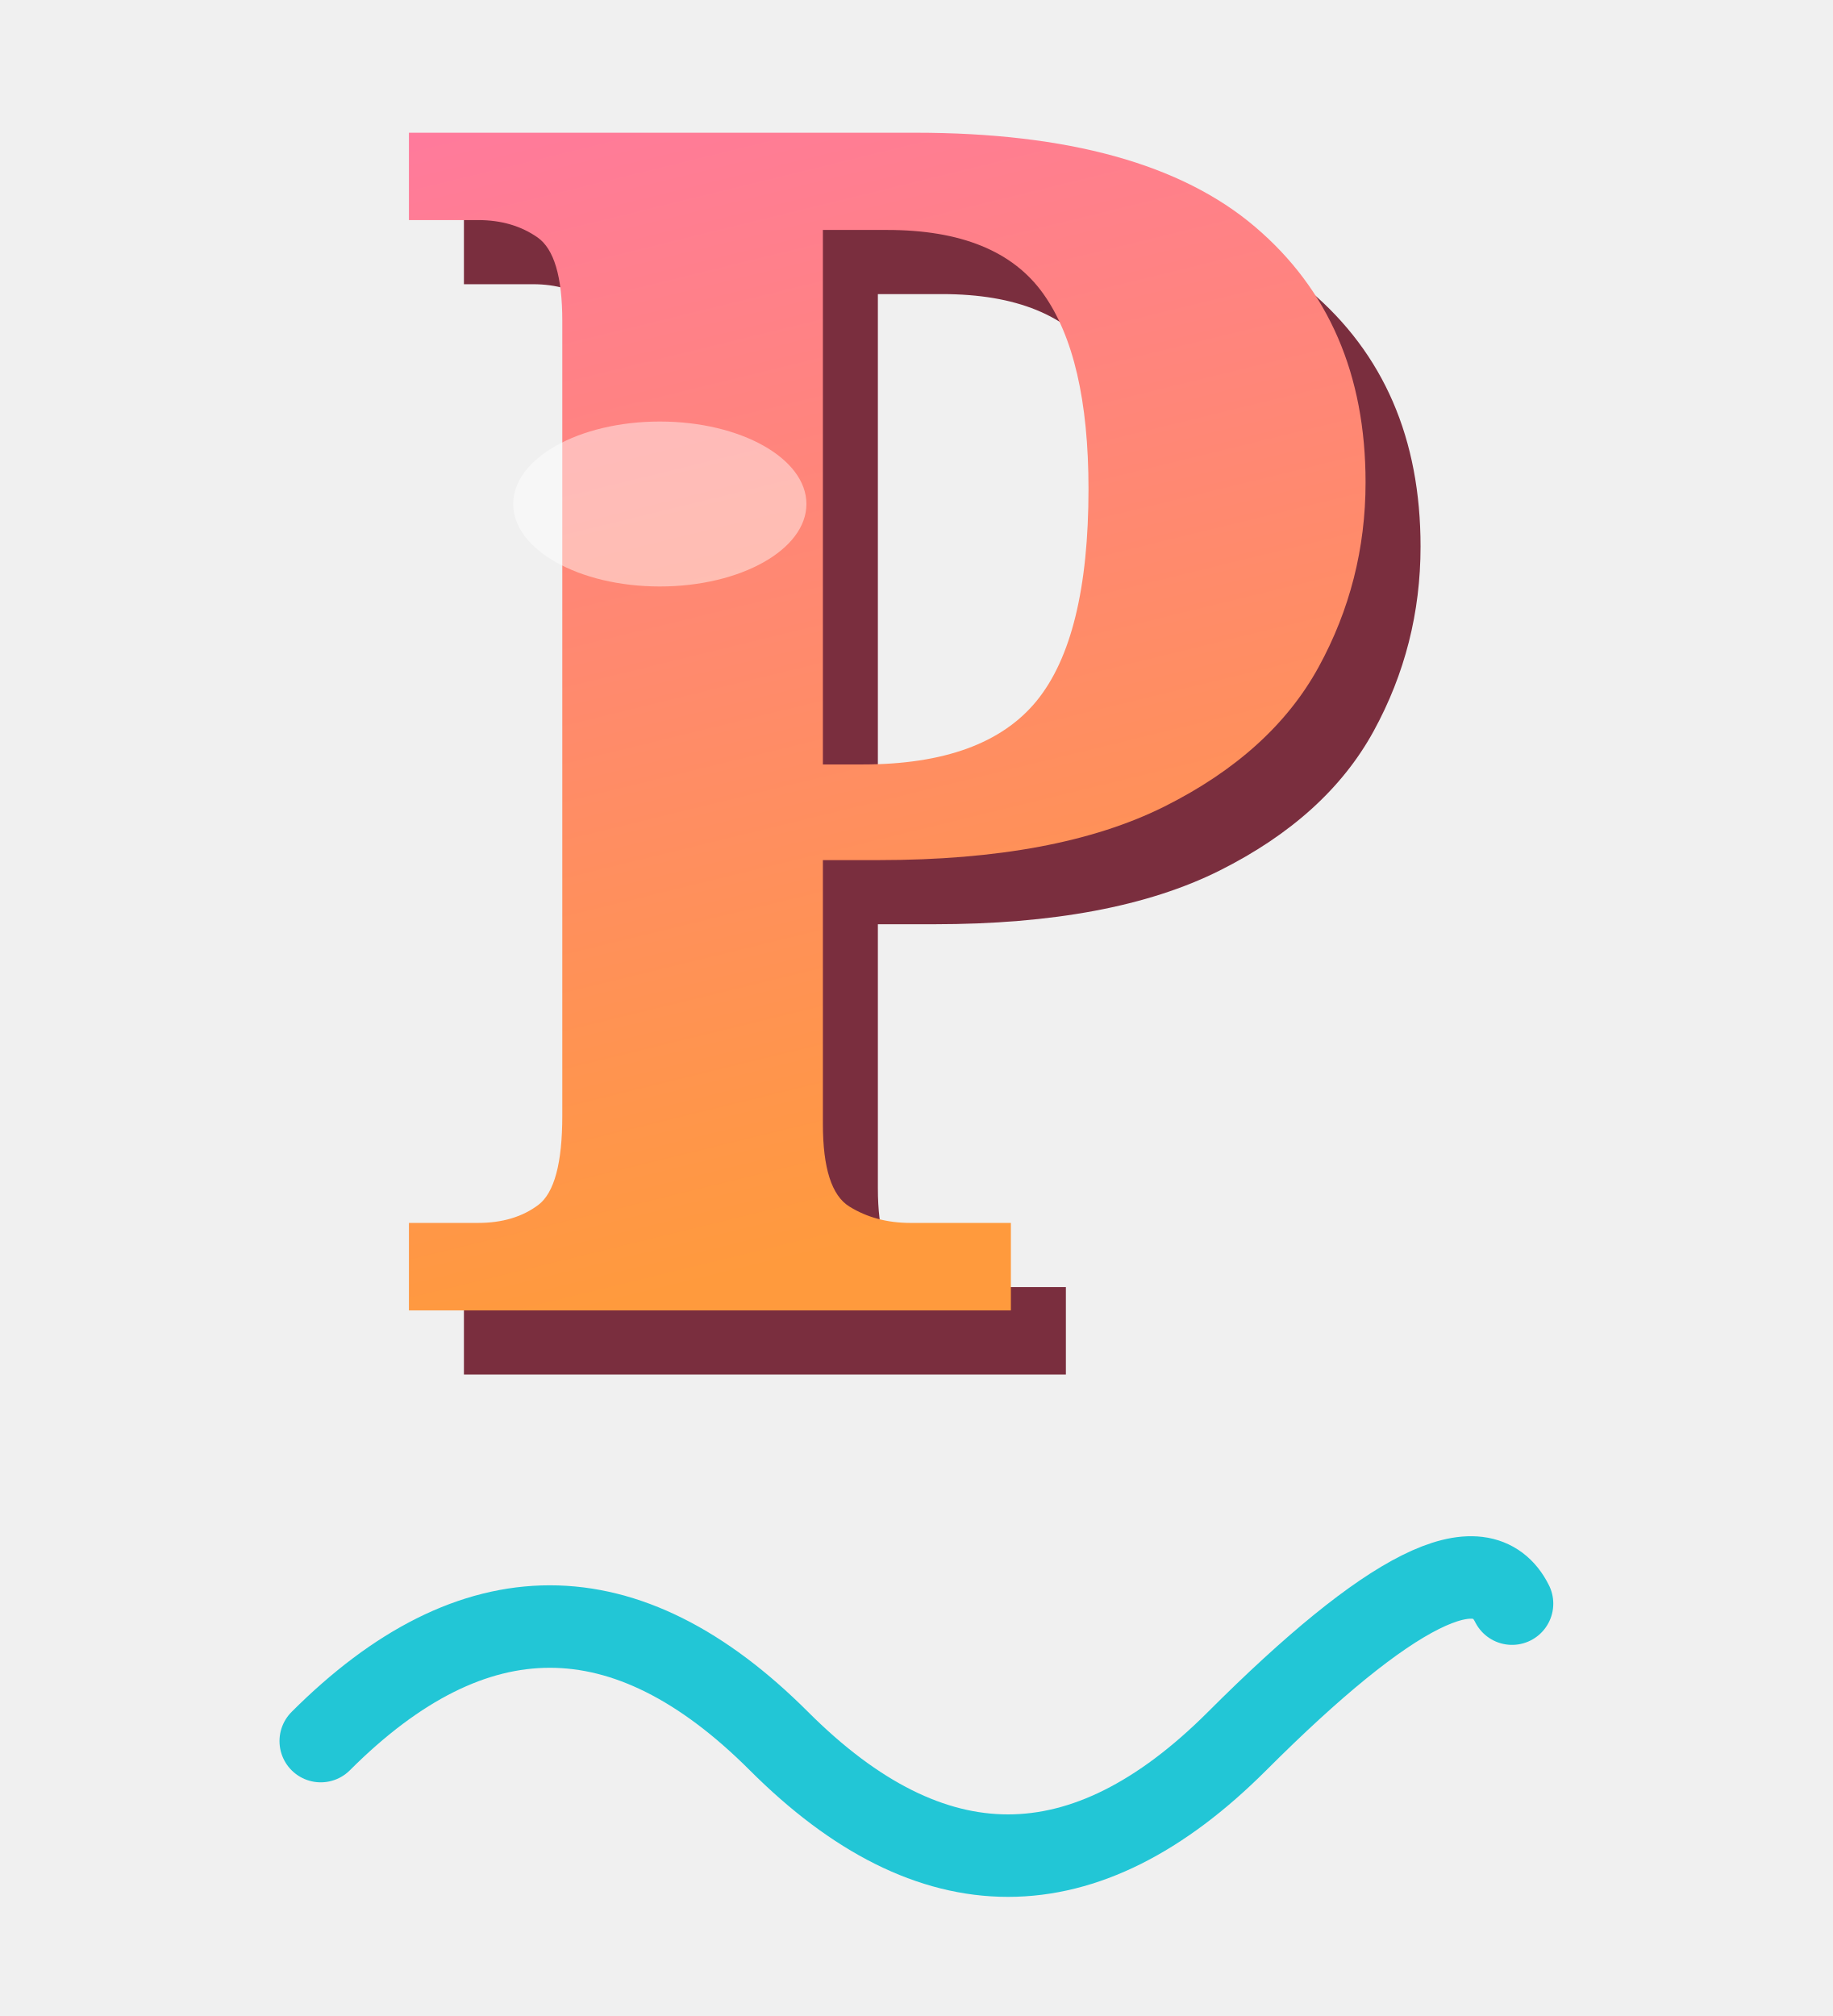
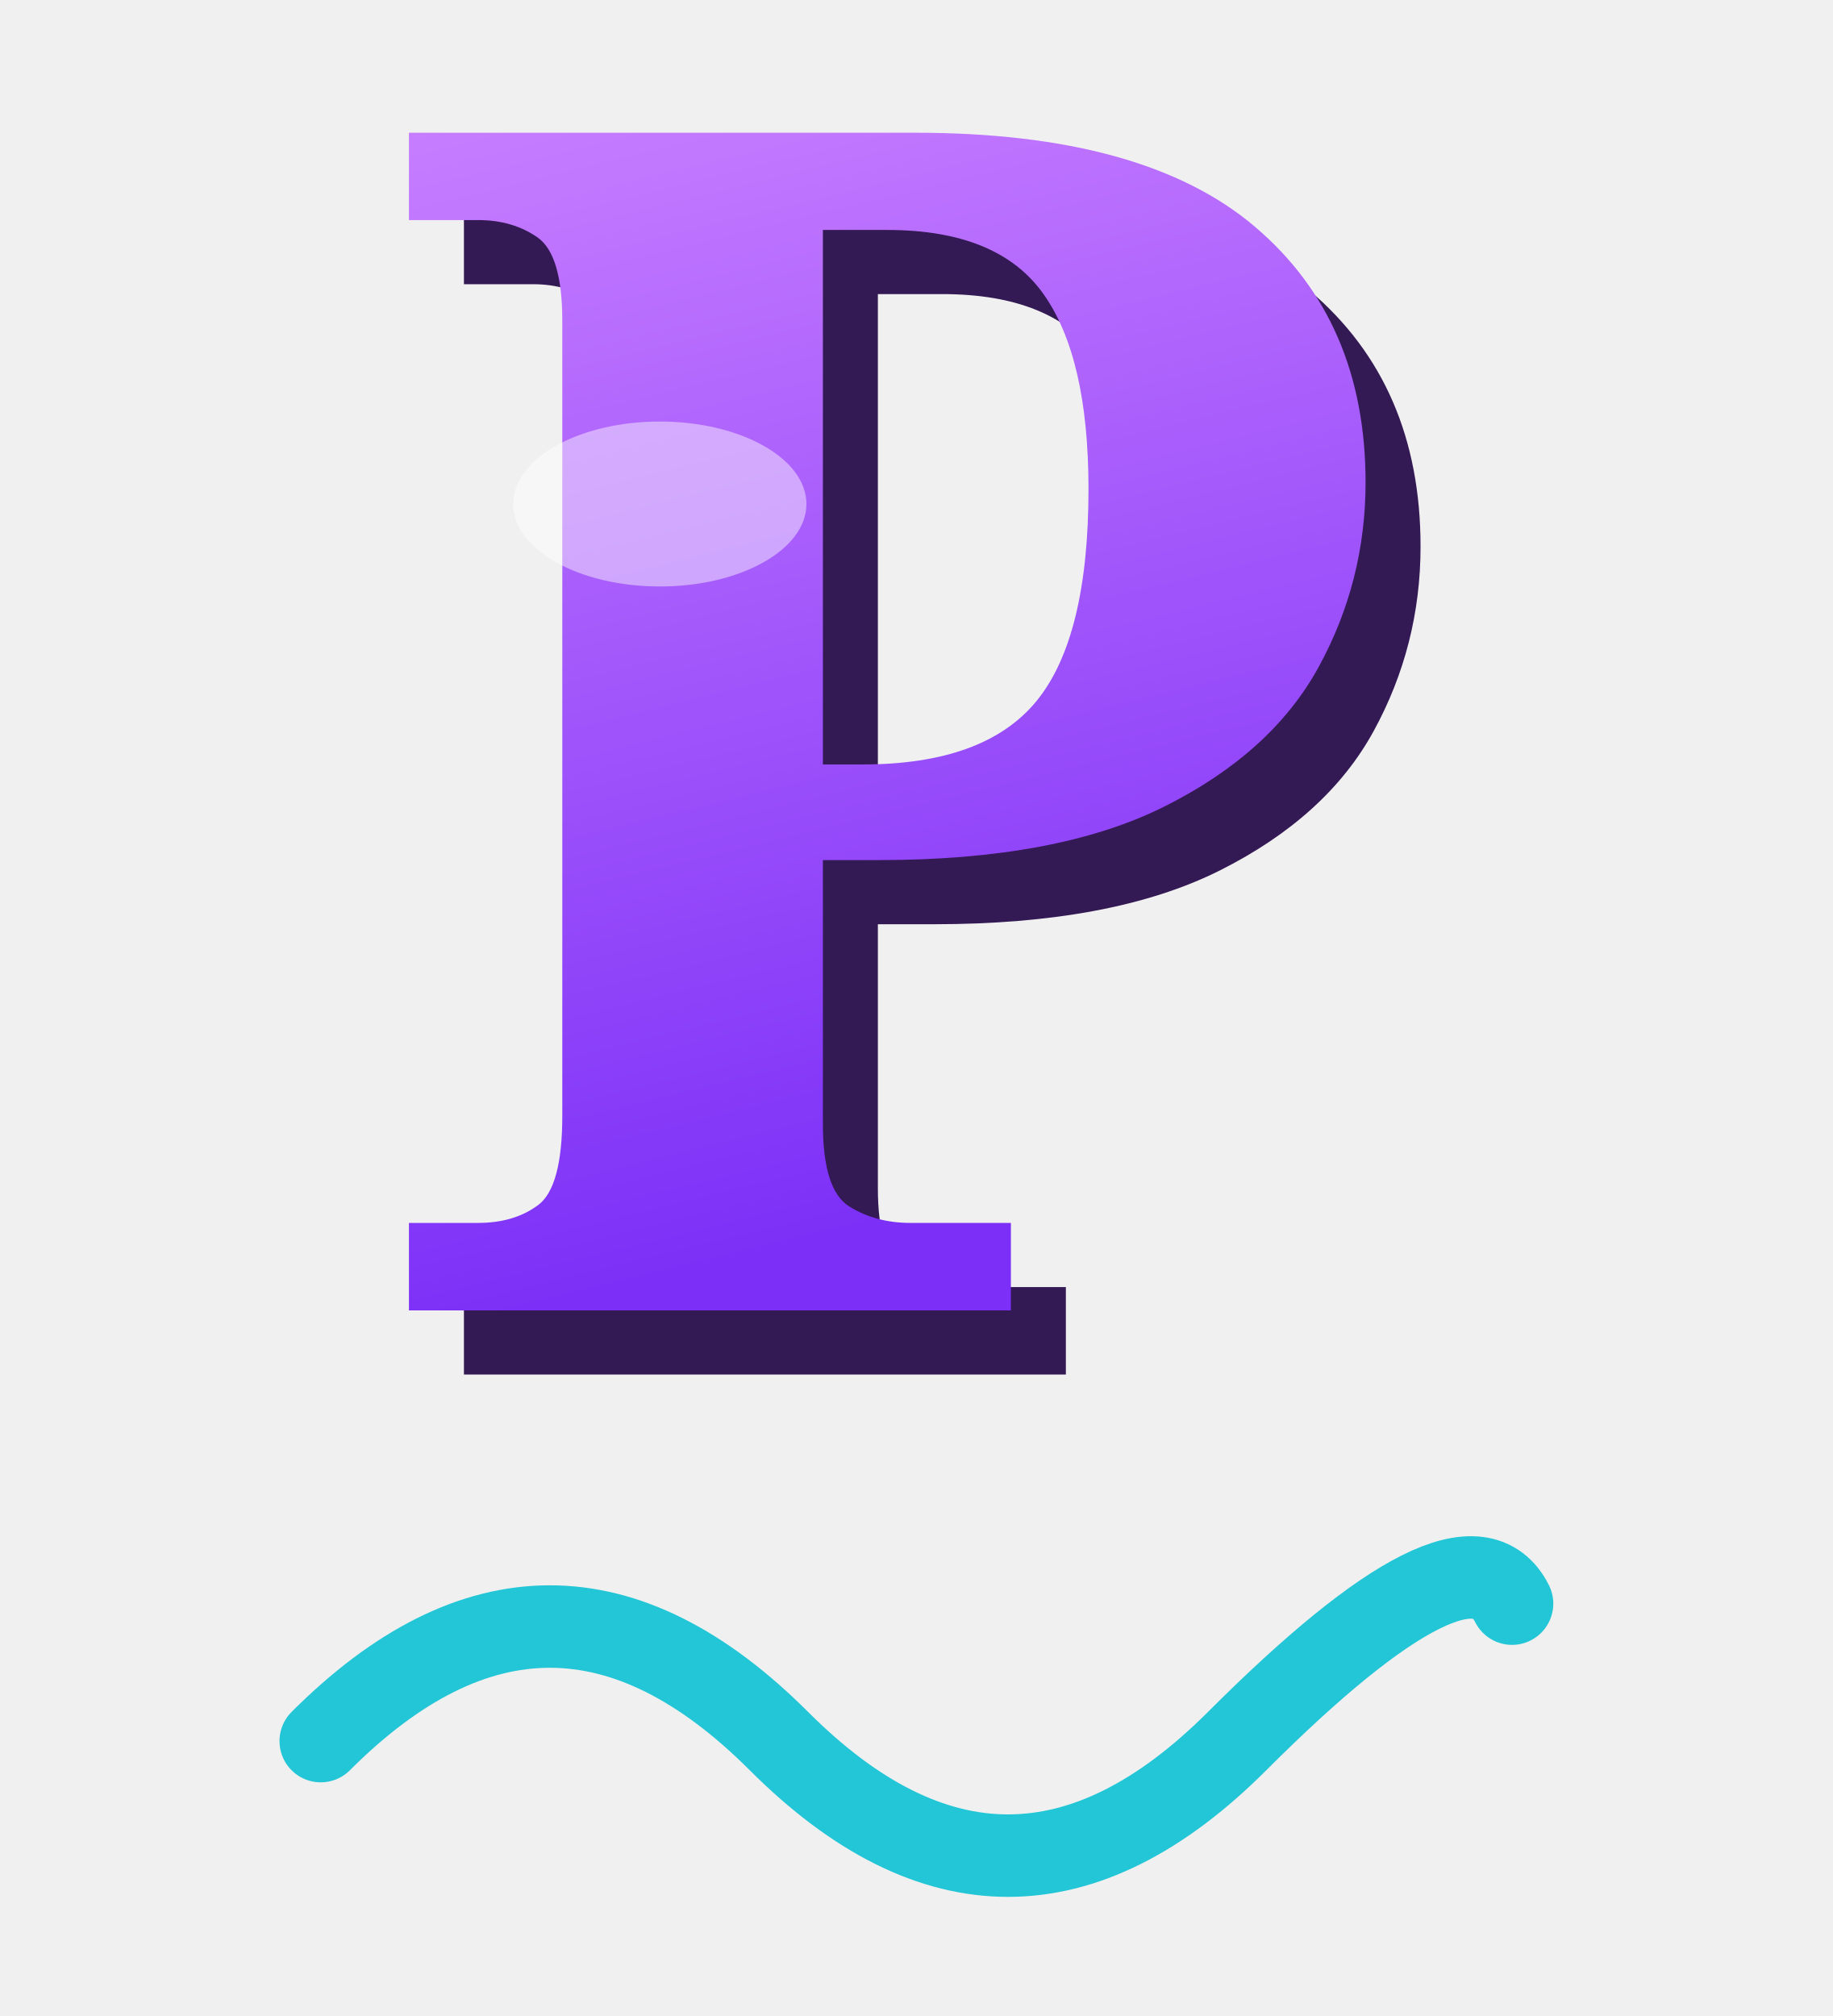
<svg xmlns="http://www.w3.org/2000/svg" viewBox="0 0 200 220" width="260" height="286" role="img" aria-label="pitchzazz mark">
  <defs>
    <linearGradient id="pzGrad" x1="0" y1="0" x2="0.2" y2="1">
-       <stop offset="0" stop-color="#FF7A9C" />
-       <stop offset="1" stop-color="#FF9A3D" />
+       <stop offset="0" stop-color="#C77DFF" />
+       <stop offset="1" stop-color="#7B2FF7" />
    </linearGradient>
  </defs>
-   <text x="103" y="150" font-family="Georgia, serif" font-weight="700" font-size="180" text-anchor="middle" fill="#7A2E3E">P</text>
+   <text x="103" y="150" font-family="Georgia, serif" font-weight="700" font-size="180" text-anchor="middle" fill="#341A54">P</text>
  <text x="97" y="143" font-family="Georgia, serif" font-weight="700" font-size="180" text-anchor="middle" fill="url(#pzGrad)">P</text>
  <ellipse cx="72" cy="55" rx="16" ry="9" fill="#fff" opacity="0.45" />
  <path d="M35 190 Q60 165 85 190 T135 190 T165 175" fill="none" stroke="#22C6D6" stroke-width="9" stroke-linecap="round" stroke-linejoin="round" />
</svg>
